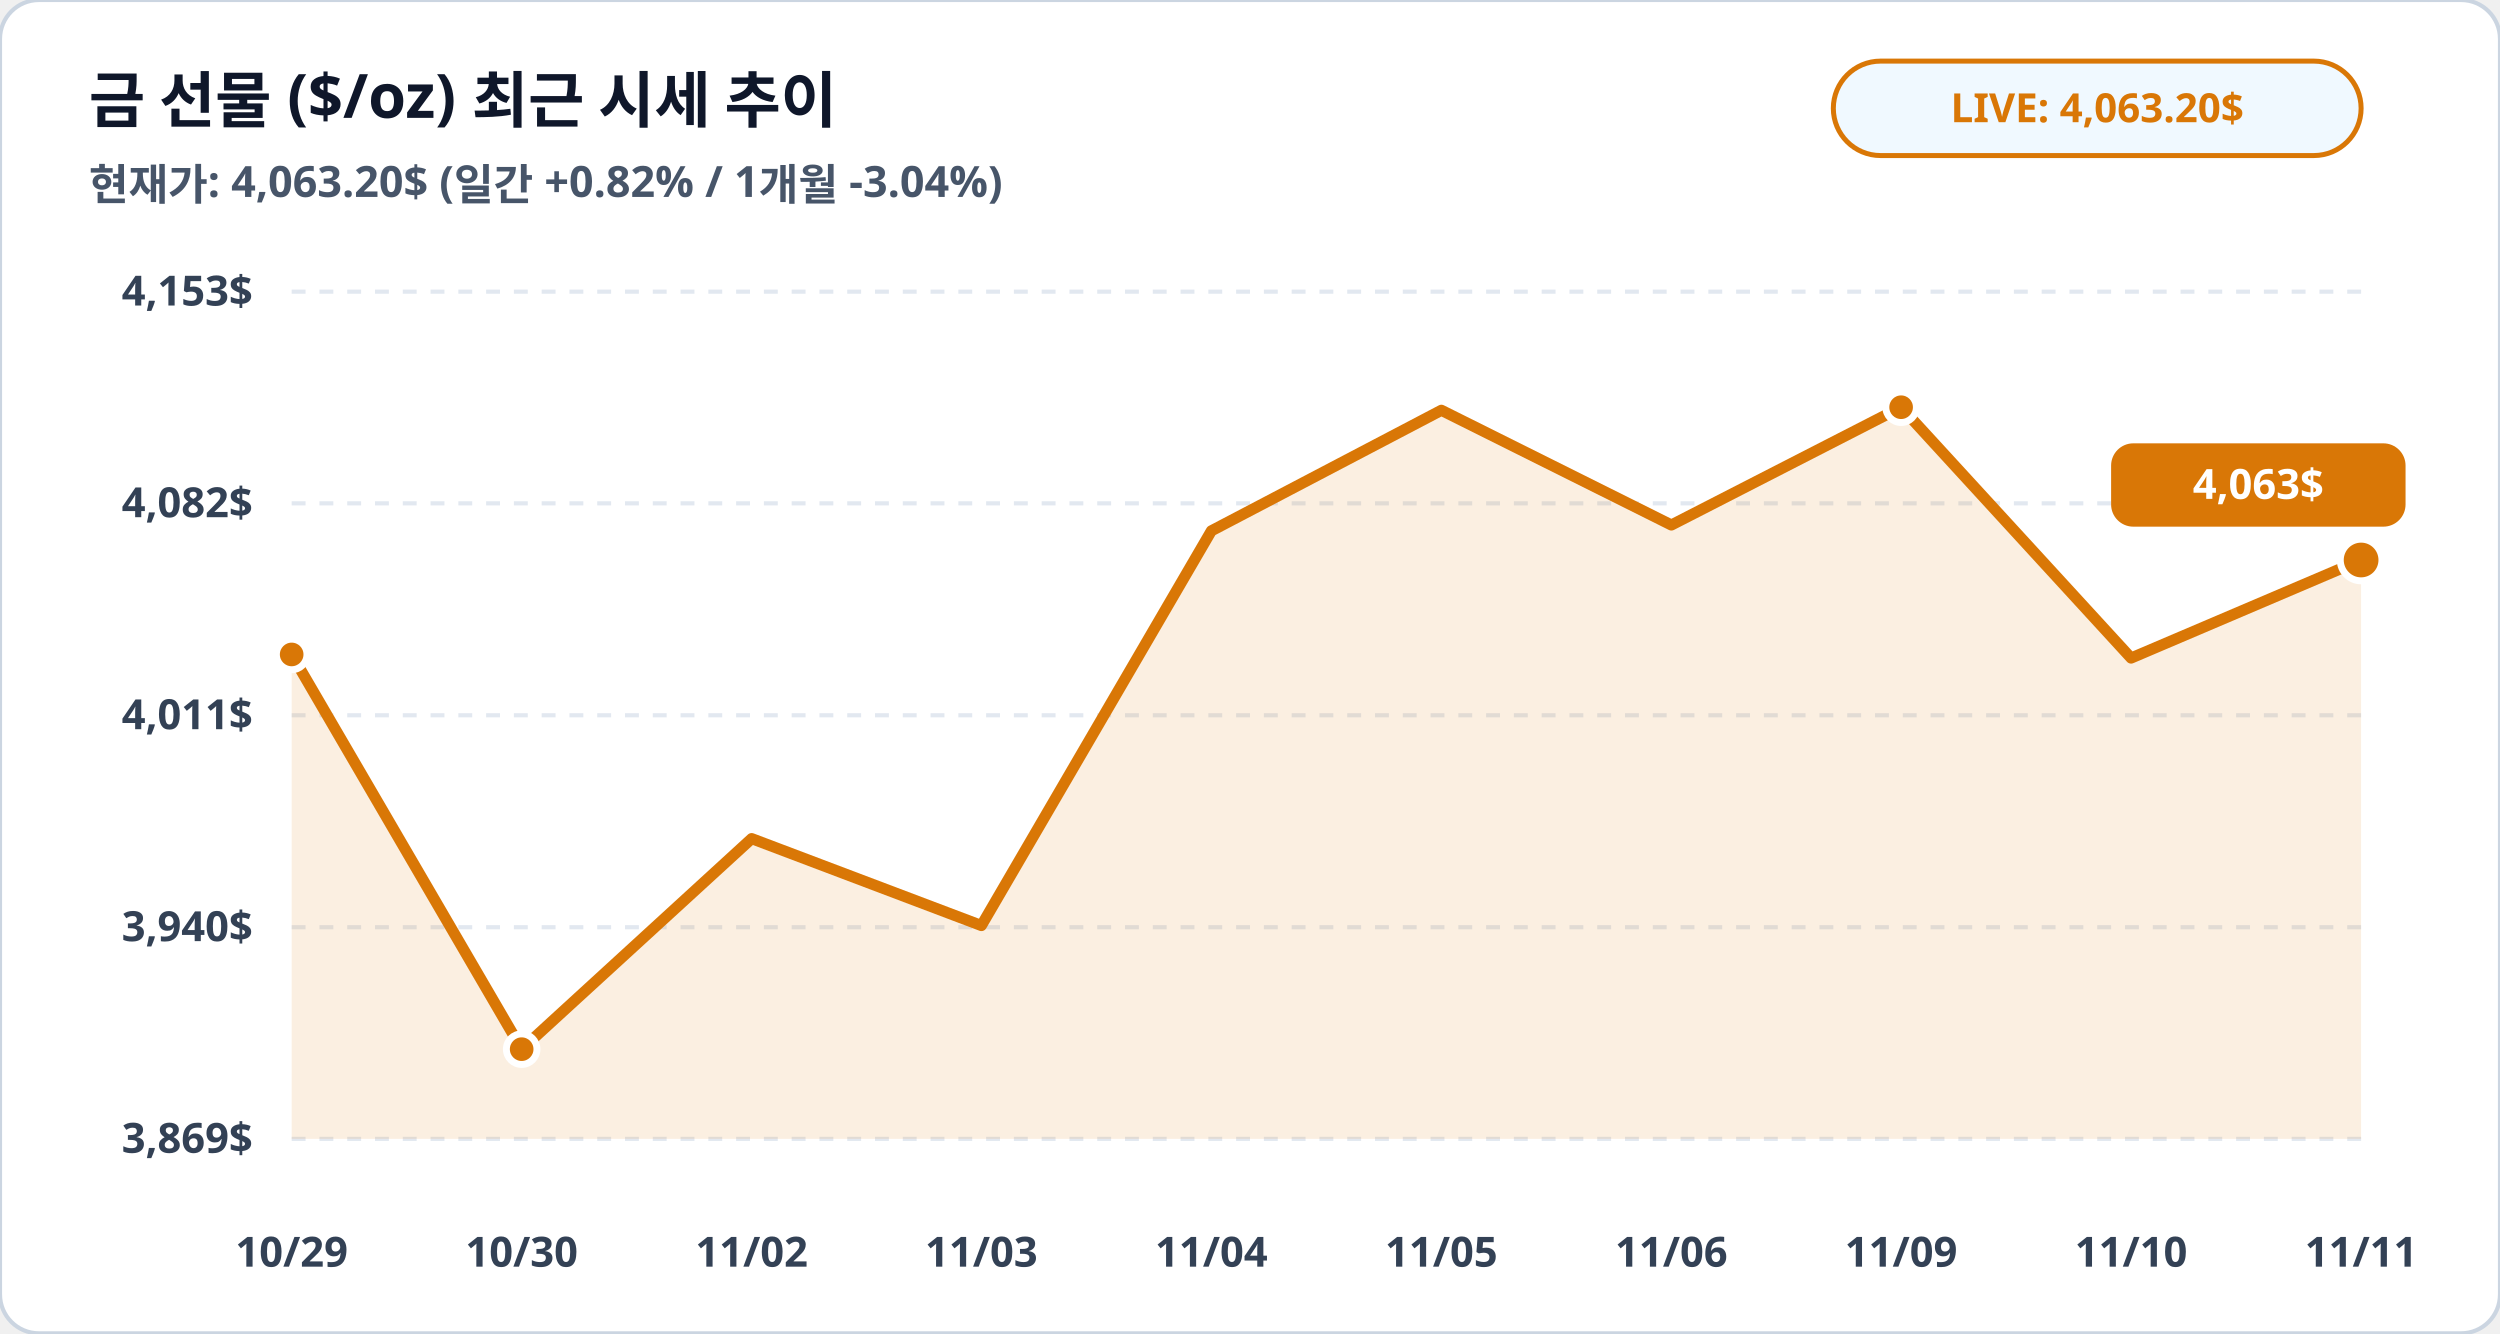
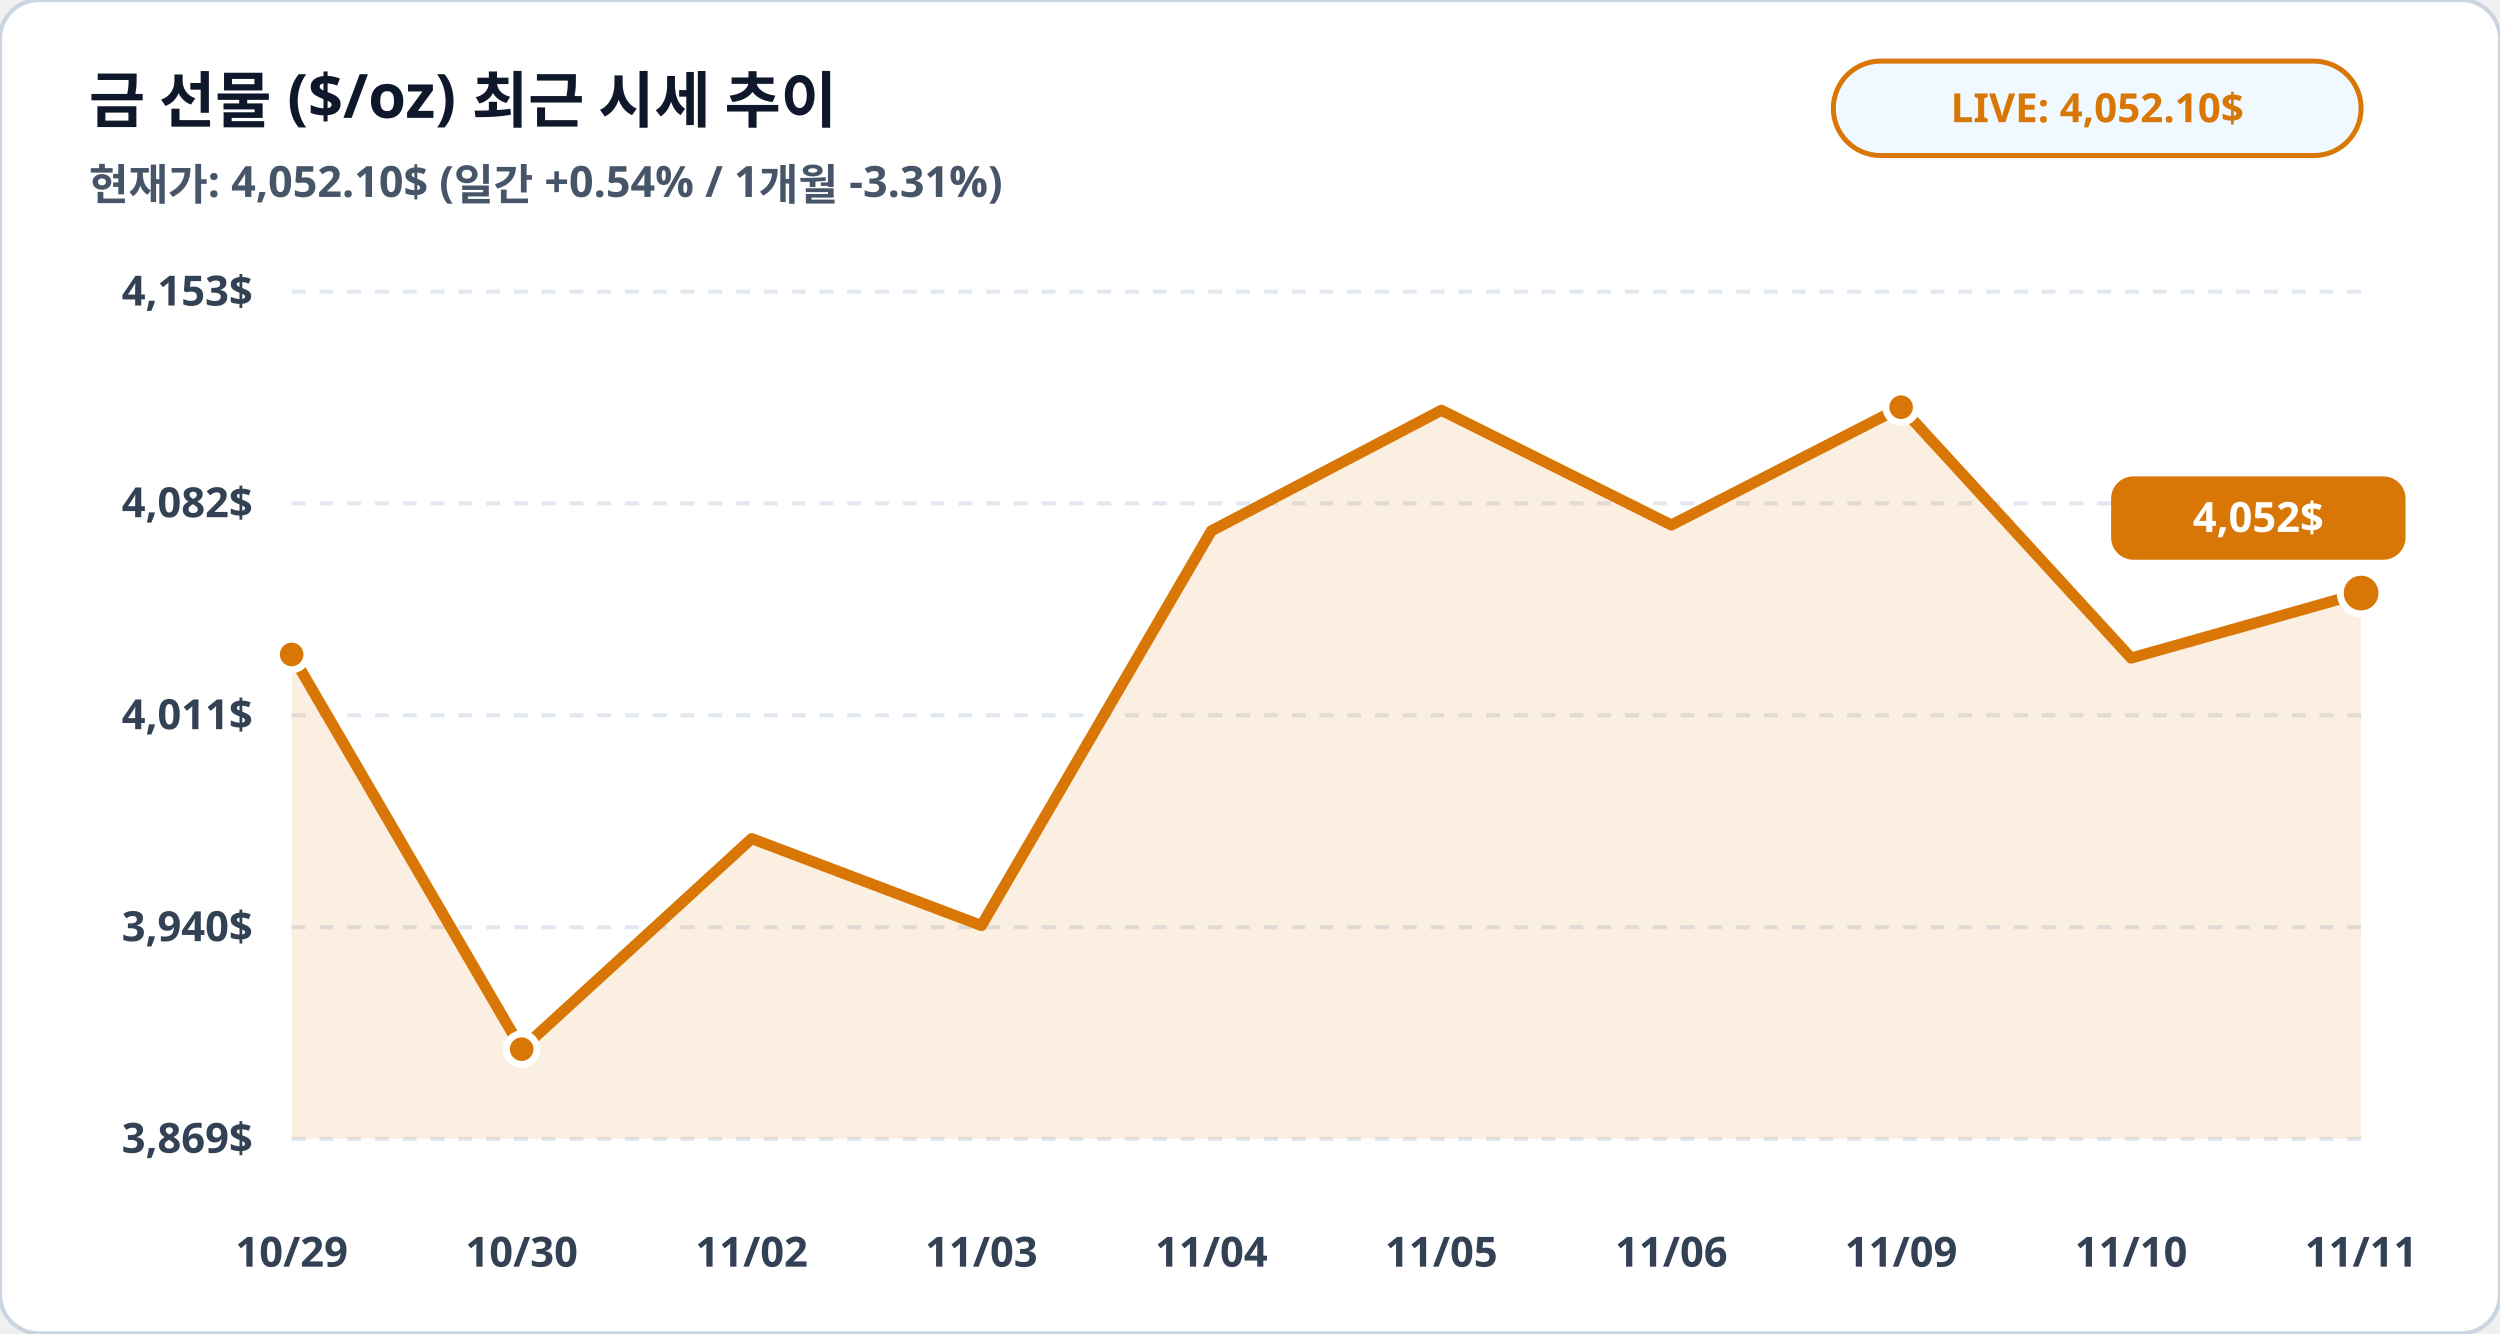
<svg xmlns="http://www.w3.org/2000/svg" viewBox="0 0 900 480" width="100%" height="100%">
  <rect width="900" height="480" rx="14" fill="#ffffff" stroke="#cbd5e1" stroke-width="1.5" />
  <text x="32" y="44" fill="#0f172a" font-family="Pretendard, sans-serif" font-size="22" font-weight="900">금 선물 ($/oz) 최근 시세 추이</text>
-   <text x="32" y="72" fill="#475569" font-family="Pretendard, sans-serif" font-size="15.5" font-weight="600">현재가: 4,063.20$ (일간 +0.82% / 1개월 -3.04%)</text>
+   <text x="32" y="72" fill="#475569" font-family="Pretendard, sans-serif" font-size="15.5" font-weight="600">현재가: 4,052.10$ (일간 +0.54% / 1개월 -3.31%)</text>
  <rect x="660" y="22" width="190" height="34" rx="17" fill="#f0f9ff" stroke="#d97706" stroke-width="1.8" />
-   <text x="755" y="44" fill="#d97706" font-family="Pretendard, sans-serif" font-size="14.5" font-weight="800" text-anchor="middle">LIVE: 4,063.20$</text>
+   <text x="755" y="44" fill="#d97706" font-family="Pretendard, sans-serif" font-size="14.5" font-weight="800" text-anchor="middle">LIVE: 4,052.10$</text>
  <line x1="105" y1="105.0" x2="850" y2="105.0" stroke="#e2e8f0" stroke-width="1.5" stroke-dasharray="5,5" />
  <text x="91" y="110.0" fill="#334155" font-family="Pretendard, sans-serif" font-size="15" font-weight="700" text-anchor="end">4,153$</text>
  <line x1="105" y1="181.2" x2="850" y2="181.2" stroke="#e2e8f0" stroke-width="1.5" stroke-dasharray="5,5" />
  <text x="91" y="186.2" fill="#334155" font-family="Pretendard, sans-serif" font-size="15" font-weight="700" text-anchor="end">4,082$</text>
  <line x1="105" y1="257.5" x2="850" y2="257.5" stroke="#e2e8f0" stroke-width="1.5" stroke-dasharray="5,5" />
  <text x="91" y="262.5" fill="#334155" font-family="Pretendard, sans-serif" font-size="15" font-weight="700" text-anchor="end">4,011$</text>
  <line x1="105" y1="333.8" x2="850" y2="333.8" stroke="#e2e8f0" stroke-width="1.5" stroke-dasharray="5,5" />
  <text x="91" y="338.8" fill="#334155" font-family="Pretendard, sans-serif" font-size="15" font-weight="700" text-anchor="end">3,940$</text>
  <line x1="105" y1="410.0" x2="850" y2="410.0" stroke="#e2e8f0" stroke-width="1.5" stroke-dasharray="5,5" />
  <text x="91" y="415.0" fill="#334155" font-family="Pretendard, sans-serif" font-size="15" font-weight="700" text-anchor="end">3,869$</text>
-   <polygon points="105.0,410.0 105.0,235.6 187.8,377.7 270.6,301.9 353.3,333.2 436.1,191.1 518.9,147.7 601.7,189.0 684.4,146.6 767.2,236.9 850.0,201.6 850.0,410.0" fill="#d97706" fill-opacity="0.12" />
-   <polyline fill="none" stroke="#d97706" stroke-width="4" stroke-linecap="round" stroke-linejoin="round" points="105.0,235.6 187.8,377.7 270.6,301.9 353.3,333.2 436.1,191.1 518.9,147.7 601.7,189.0 684.4,146.6 767.2,236.9 850.0,201.6" />
+   <polygon points="105.0,410.0 105.0,235.6 187.8,377.7 270.6,301.9 353.3,333.2 436.1,191.1 518.9,147.7 601.7,189.0 684.4,146.6 767.2,236.9 850.0,213.5 850.0,410.0" fill="#d97706" fill-opacity="0.12" />
+   <polyline fill="none" stroke="#d97706" stroke-width="4" stroke-linecap="round" stroke-linejoin="round" points="105.0,235.6 187.8,377.7 270.6,301.9 353.3,333.2 436.1,191.1 518.9,147.7 601.7,189.0 684.4,146.6 767.2,236.9 850.0,213.5" />
  <circle cx="105.0" cy="235.6" r="5.5" fill="#d97706" stroke="#ffffff" stroke-width="2.5" />
  <circle cx="187.8" cy="377.7" r="5.5" fill="#d97706" stroke="#ffffff" stroke-width="2.5" />
  <circle cx="684.4" cy="146.6" r="5.5" fill="#d97706" stroke="#ffffff" stroke-width="2.5" />
-   <circle cx="850.0" cy="201.6" r="7.5" fill="#d97706" stroke="#ffffff" stroke-width="2.5" />
-   <rect x="760.0" y="159.6" width="106" height="30" rx="8" fill="#d97706" />
-   <text x="813.0" y="179.6" fill="#ffffff" font-family="Pretendard, sans-serif" font-size="15" font-weight="800" text-anchor="middle">4,063$</text>
+   <circle cx="850.0" cy="213.5" r="7.5" fill="#d97706" stroke="#ffffff" stroke-width="2.5" />
+   <rect x="760.0" y="171.5" width="106" height="30" rx="8" fill="#d97706" />
+   <text x="813.0" y="191.5" fill="#ffffff" font-family="Pretendard, sans-serif" font-size="15" font-weight="800" text-anchor="middle">4,052$</text>
  <text x="105.0" y="456" fill="#334155" font-family="Pretendard, sans-serif" font-size="15" font-weight="700" text-anchor="middle">10/29</text>
  <text x="187.8" y="456" fill="#334155" font-family="Pretendard, sans-serif" font-size="15" font-weight="700" text-anchor="middle">10/30</text>
  <text x="270.6" y="456" fill="#334155" font-family="Pretendard, sans-serif" font-size="15" font-weight="700" text-anchor="middle">11/02</text>
  <text x="353.3" y="456" fill="#334155" font-family="Pretendard, sans-serif" font-size="15" font-weight="700" text-anchor="middle">11/03</text>
  <text x="436.1" y="456" fill="#334155" font-family="Pretendard, sans-serif" font-size="15" font-weight="700" text-anchor="middle">11/04</text>
  <text x="518.9" y="456" fill="#334155" font-family="Pretendard, sans-serif" font-size="15" font-weight="700" text-anchor="middle">11/05</text>
  <text x="601.7" y="456" fill="#334155" font-family="Pretendard, sans-serif" font-size="15" font-weight="700" text-anchor="middle">11/06</text>
  <text x="684.4" y="456" fill="#334155" font-family="Pretendard, sans-serif" font-size="15" font-weight="700" text-anchor="middle">11/09</text>
  <text x="767.2" y="456" fill="#334155" font-family="Pretendard, sans-serif" font-size="15" font-weight="700" text-anchor="middle">11/10</text>
  <text x="850.0" y="456" fill="#334155" font-family="Pretendard, sans-serif" font-size="15" font-weight="700" text-anchor="middle">11/11</text>
</svg>
